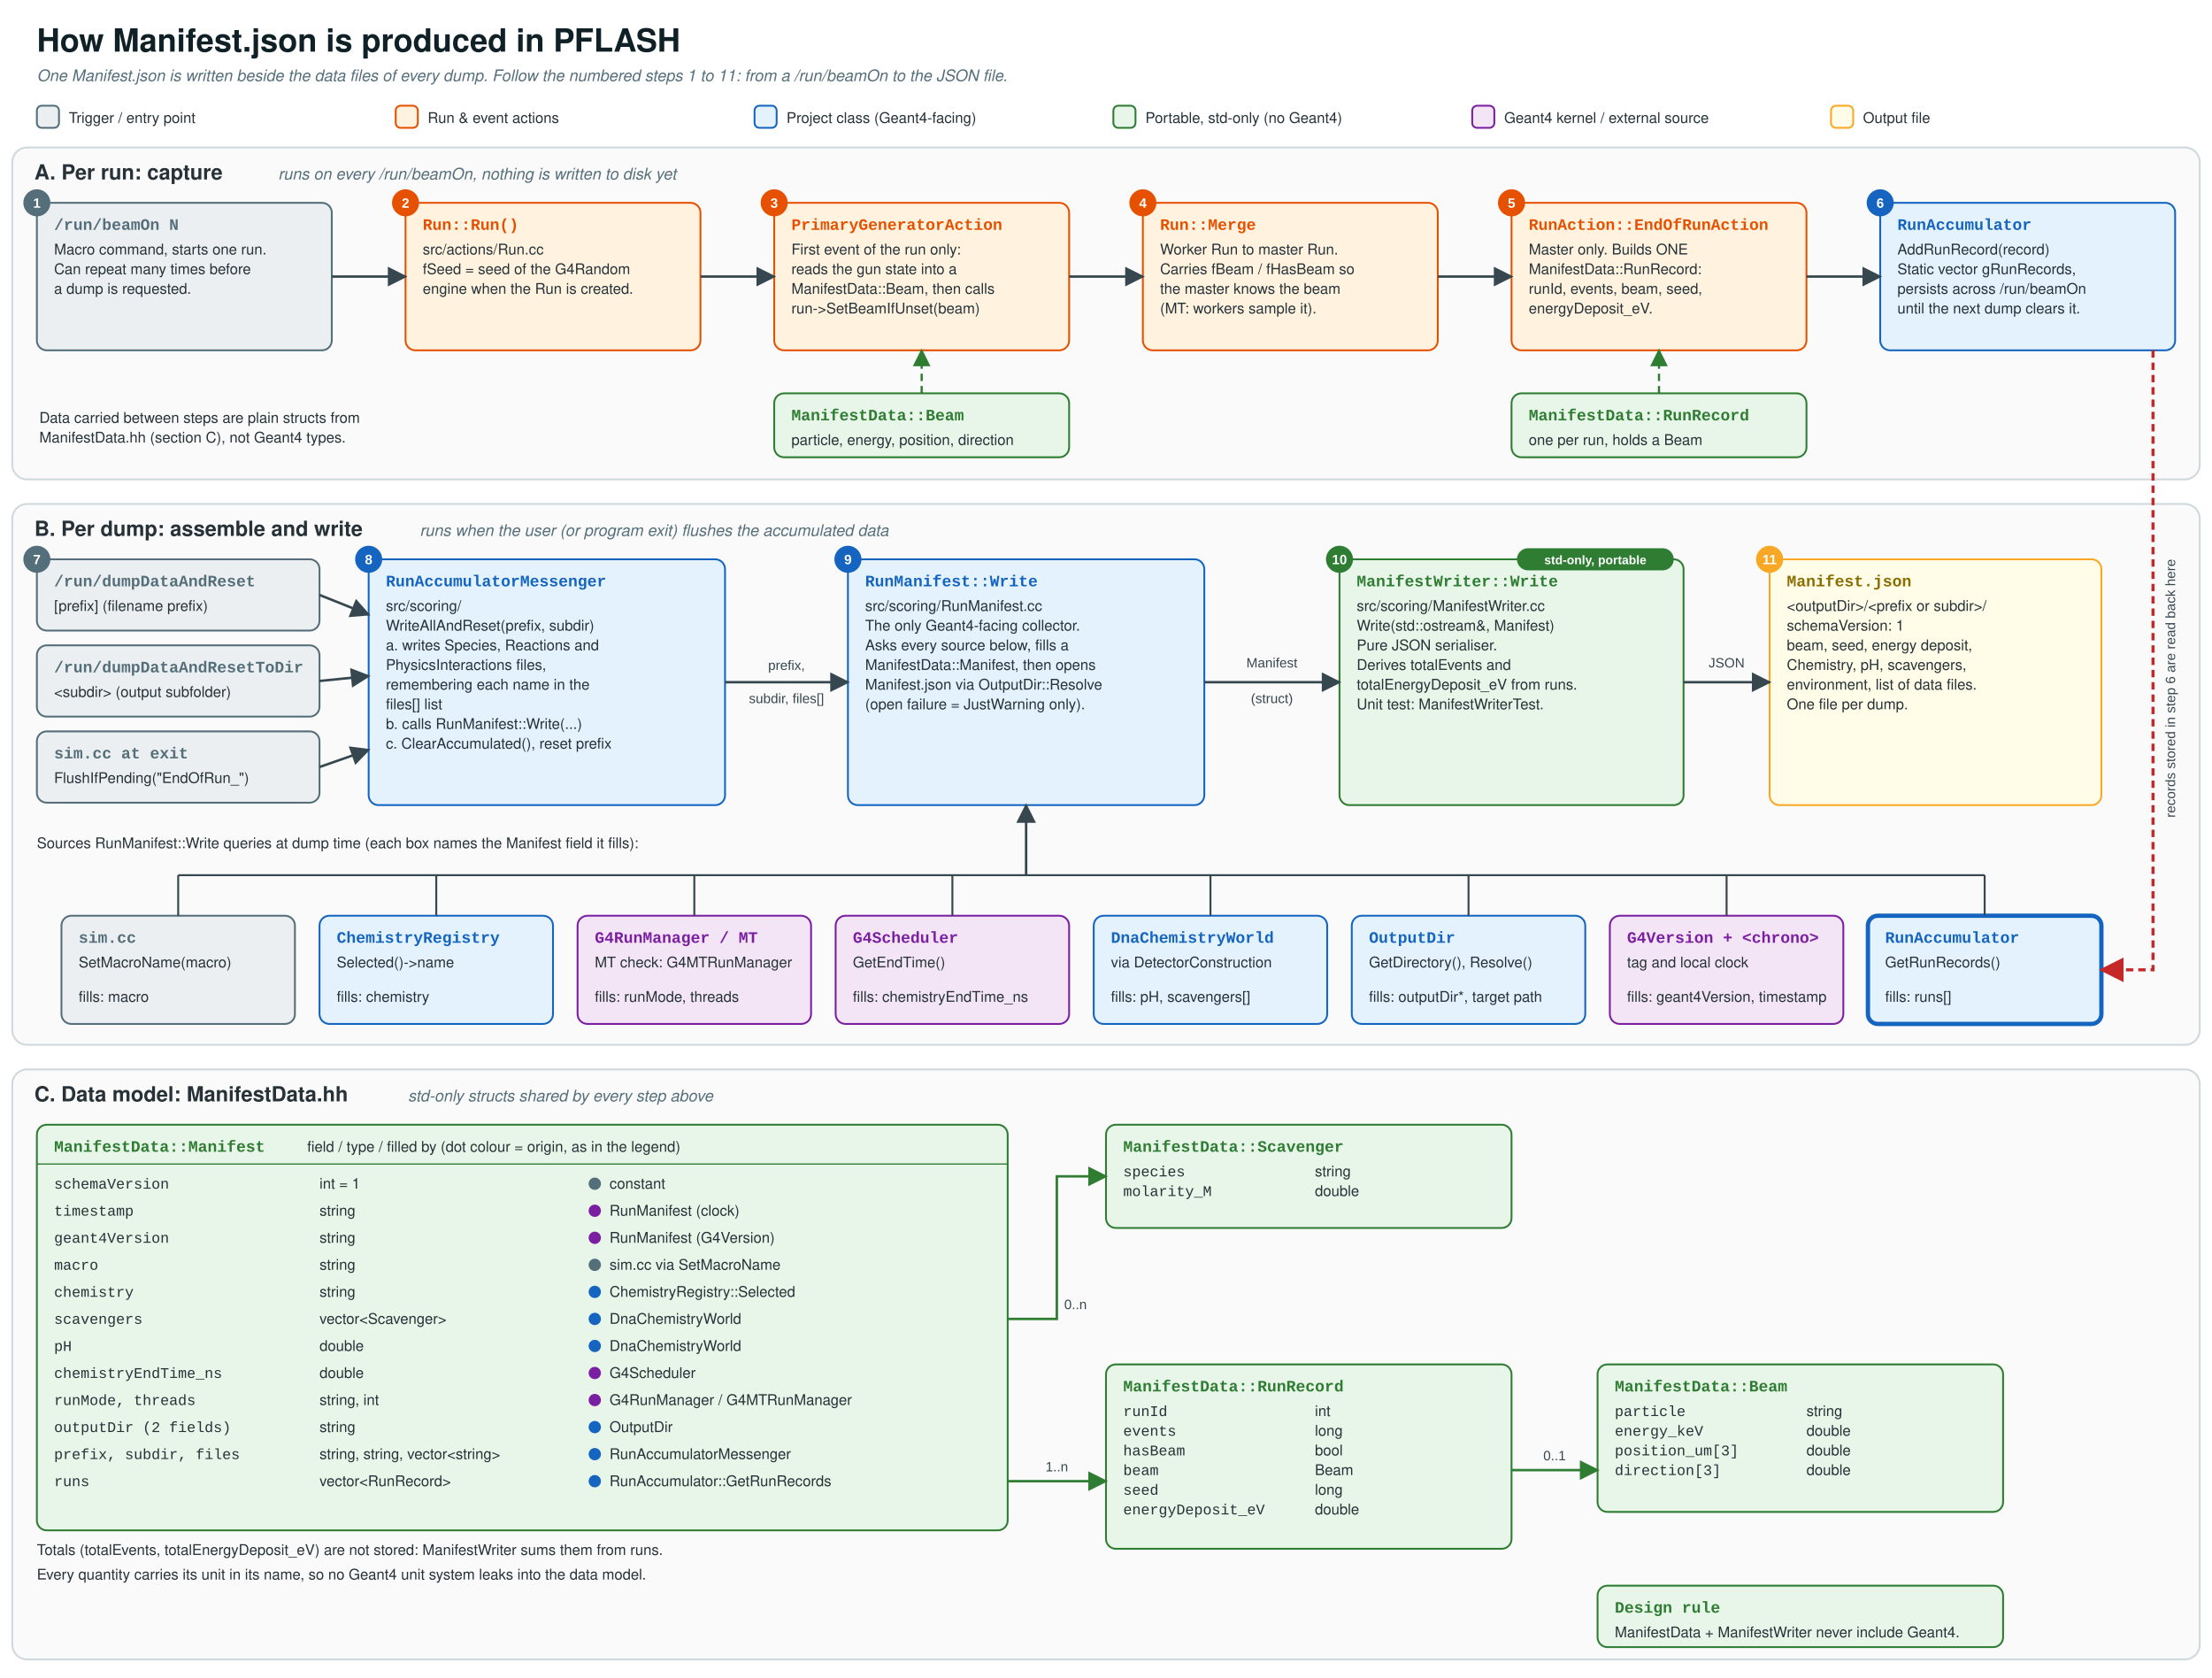
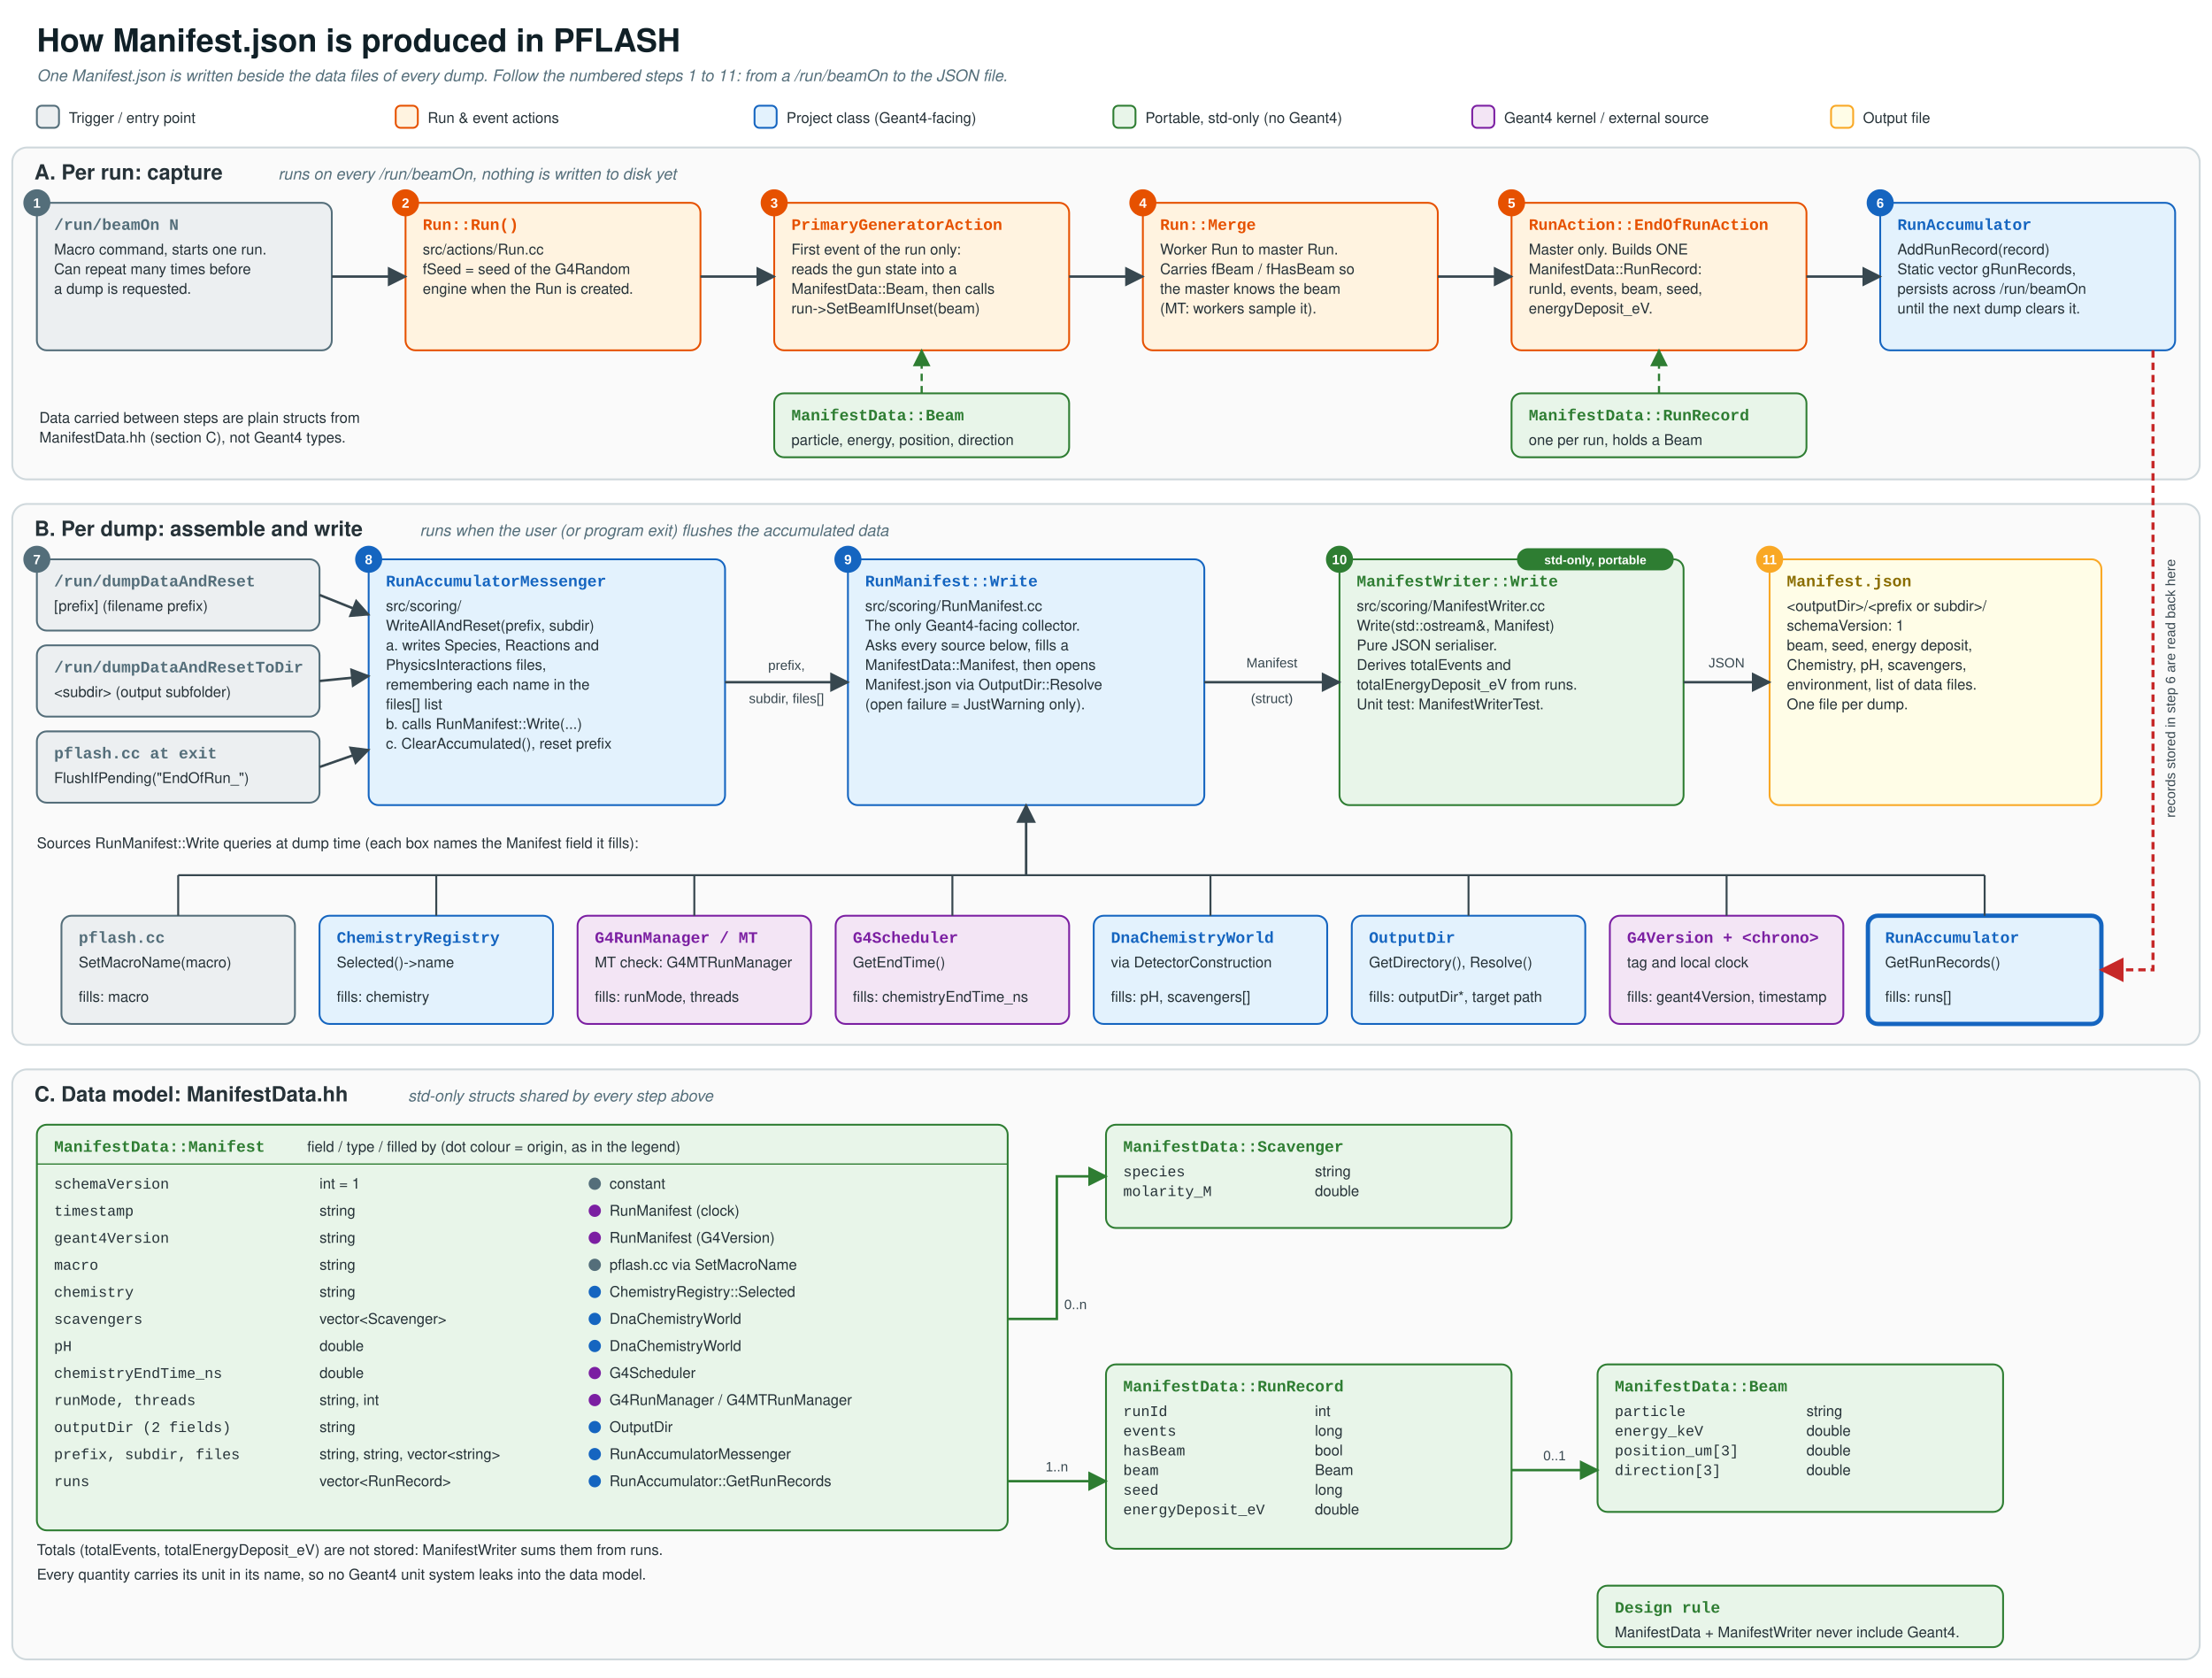
<svg xmlns="http://www.w3.org/2000/svg" viewBox="0 0 1800 1365" width="1800" height="1365" font-family="Segoe UI, Helvetica, Arial, sans-serif">
  <defs>
    <marker id="m1" viewBox="0 0 10 10" refX="9" refY="5" markerWidth="8" markerHeight="8" orient="auto">
      <path d="M0,0 L10,5 L0,10 z" fill="#37474f" />
    </marker>
    <marker id="m2" viewBox="0 0 10 10" refX="9" refY="5" markerWidth="8" markerHeight="8" orient="auto">
      <path d="M0,0 L10,5 L0,10 z" fill="#c62828" />
    </marker>
    <marker id="m3" viewBox="0 0 10 10" refX="9" refY="5" markerWidth="8" markerHeight="8" orient="auto">
      <path d="M0,0 L10,5 L0,10 z" fill="#2e7d32" />
    </marker>
    <style>
.t{font:700 13px Consolas,"Courier New",monospace}
.d{font:12px "Segoe UI",Helvetica,Arial,sans-serif;fill:#263238}
.m{font:12px Consolas,"Courier New",monospace;fill:#263238}
.n{font:700 11px "Segoe UI",Arial,sans-serif;fill:#fff;text-anchor:middle}
.b{font:700 10px "Segoe UI",Arial,sans-serif;fill:#fff;text-anchor:middle}
.h{font:700 17px "Segoe UI",Helvetica,Arial,sans-serif;fill:#263238}
.sub{font:italic 13px "Segoe UI",Helvetica,Arial,sans-serif;fill:#546e7a}
.lab{font:11px "Segoe UI",Arial,sans-serif;fill:#37474f}
.ttl{font:700 26px "Segoe UI",Helvetica,Arial,sans-serif;fill:#102027}
</style>
  </defs>
  <rect width="100%" height="100%" fill="#ffffff" />
  <text x="30" y="42" class="ttl" text-anchor="start">How Manifest.json is produced in PFLASH</text>
  <text x="30" y="66" class="sub" text-anchor="start">One Manifest.json is written beside the data files of every dump. Follow the numbered steps 1 to 11: from a /run/beamOn to the JSON file.</text>
  <rect x="30" y="86" width="18" height="18" rx="4" fill="#eceff1" stroke="#546e7a" stroke-width="1.5" />
  <text x="56" y="100" class="d" text-anchor="start">Trigger / entry point</text>
  <rect x="322" y="86" width="18" height="18" rx="4" fill="#fff3e0" stroke="#e65100" stroke-width="1.5" />
  <text x="348" y="100" class="d" text-anchor="start">Run &amp; event actions</text>
  <rect x="614" y="86" width="18" height="18" rx="4" fill="#e3f2fd" stroke="#1565c0" stroke-width="1.5" />
  <text x="640" y="100" class="d" text-anchor="start">Project class (Geant4-facing)</text>
  <rect x="906" y="86" width="18" height="18" rx="4" fill="#e8f5e9" stroke="#2e7d32" stroke-width="1.5" />
  <text x="932" y="100" class="d" text-anchor="start">Portable, std-only (no Geant4)</text>
  <rect x="1198" y="86" width="18" height="18" rx="4" fill="#f3e5f5" stroke="#7b1fa2" stroke-width="1.5" />
  <text x="1224" y="100" class="d" text-anchor="start">Geant4 kernel / external source</text>
  <rect x="1490" y="86" width="18" height="18" rx="4" fill="#fffde7" stroke="#f9a825" stroke-width="1.5" />
  <text x="1516" y="100" class="d" text-anchor="start">Output file</text>
  <rect x="10" y="120" width="1780" height="270" rx="12" fill="#fafafa" stroke="#cfd8dc" stroke-width="1.5" />
  <text x="28" y="146" class="h" text-anchor="start">A. Per run: capture</text>
  <text x="226.4" y="146" class="sub" text-anchor="start">runs on every /run/beamOn, nothing is written to disk yet</text>
  <rect x="30" y="165" width="240" height="120" rx="8" fill="#eceff1" stroke="#546e7a" stroke-width="1.5" />
  <text x="44" y="187" class="t" fill="#546e7a">/run/beamOn N</text>
  <text x="44" y="207" class="d">Macro command, starts one run.</text>
  <text x="44" y="223" class="d">Can repeat many times before</text>
  <text x="44" y="239" class="d">a dump is requested.</text>
  <circle cx="30" cy="165" r="11" fill="#546e7a" />
  <text x="30" y="169" class="n">1</text>
  <rect x="330" y="165" width="240" height="120" rx="8" fill="#fff3e0" stroke="#e65100" stroke-width="1.5" />
  <text x="344" y="187" class="t" fill="#e65100">Run::Run()</text>
  <text x="344" y="207" class="d">src/actions/Run.cc</text>
  <text x="344" y="223" class="d">fSeed = seed of the G4Random</text>
  <text x="344" y="239" class="d">engine when the Run is created.</text>
  <circle cx="330" cy="165" r="11" fill="#e65100" />
  <text x="330" y="169" class="n">2</text>
  <rect x="630" y="165" width="240" height="120" rx="8" fill="#fff3e0" stroke="#e65100" stroke-width="1.5" />
  <text x="644" y="187" class="t" fill="#e65100">PrimaryGeneratorAction</text>
  <text x="644" y="207" class="d">First event of the run only:</text>
  <text x="644" y="223" class="d">reads the gun state into a</text>
  <text x="644" y="239" class="d">ManifestData::Beam, then calls</text>
  <text x="644" y="255" class="d">run-&gt;SetBeamIfUnset(beam)</text>
  <circle cx="630" cy="165" r="11" fill="#e65100" />
  <text x="630" y="169" class="n">3</text>
  <rect x="930" y="165" width="240" height="120" rx="8" fill="#fff3e0" stroke="#e65100" stroke-width="1.5" />
  <text x="944" y="187" class="t" fill="#e65100">Run::Merge</text>
  <text x="944" y="207" class="d">Worker Run to master Run.</text>
  <text x="944" y="223" class="d">Carries fBeam / fHasBeam so</text>
  <text x="944" y="239" class="d">the master knows the beam</text>
  <text x="944" y="255" class="d">(MT: workers sample it).</text>
  <circle cx="930" cy="165" r="11" fill="#e65100" />
  <text x="930" y="169" class="n">4</text>
  <rect x="1230" y="165" width="240" height="120" rx="8" fill="#fff3e0" stroke="#e65100" stroke-width="1.5" />
  <text x="1244" y="187" class="t" fill="#e65100">RunAction::EndOfRunAction</text>
  <text x="1244" y="207" class="d">Master only. Builds ONE</text>
  <text x="1244" y="223" class="d">ManifestData::RunRecord:</text>
  <text x="1244" y="239" class="d">runId, events, beam, seed,</text>
  <text x="1244" y="255" class="d">energyDeposit_eV.</text>
  <circle cx="1230" cy="165" r="11" fill="#e65100" />
  <text x="1230" y="169" class="n">5</text>
  <rect x="1530" y="165" width="240" height="120" rx="8" fill="#e3f2fd" stroke="#1565c0" stroke-width="1.5" />
  <text x="1544" y="187" class="t" fill="#1565c0">RunAccumulator</text>
  <text x="1544" y="207" class="d">AddRunRecord(record)</text>
  <text x="1544" y="223" class="d">Static vector gRunRecords,</text>
  <text x="1544" y="239" class="d">persists across /run/beamOn</text>
  <text x="1544" y="255" class="d">until the next dump clears it.</text>
  <circle cx="1530" cy="165" r="11" fill="#1565c0" />
  <text x="1530" y="169" class="n">6</text>
  <path d="M270,225 L330,225" fill="none" stroke="#37474f" stroke-width="2" marker-end="url(#m1)" />
  <path d="M570,225 L630,225" fill="none" stroke="#37474f" stroke-width="2" marker-end="url(#m1)" />
  <path d="M870,225 L930,225" fill="none" stroke="#37474f" stroke-width="2" marker-end="url(#m1)" />
  <path d="M1170,225 L1230,225" fill="none" stroke="#37474f" stroke-width="2" marker-end="url(#m1)" />
  <path d="M1470,225 L1530,225" fill="none" stroke="#37474f" stroke-width="2" marker-end="url(#m1)" />
  <rect x="630" y="320" width="240" height="52" rx="8" fill="#e8f5e9" stroke="#2e7d32" stroke-width="1.5" />
  <text x="644" y="342" class="t" fill="#2e7d32">ManifestData::Beam</text>
  <text x="644" y="362" class="d">particle, energy, position, direction</text>
  <path d="M750.0,320 L750.0,285" fill="none" stroke="#2e7d32" stroke-width="1.8" stroke-dasharray="6 4" marker-end="url(#m3)" />
  <rect x="1230" y="320" width="240" height="52" rx="8" fill="#e8f5e9" stroke="#2e7d32" stroke-width="1.5" />
  <text x="1244" y="342" class="t" fill="#2e7d32">ManifestData::RunRecord</text>
  <text x="1244" y="362" class="d">one per run, holds a Beam</text>
  <path d="M1350.0,320 L1350.0,285" fill="none" stroke="#2e7d32" stroke-width="1.8" stroke-dasharray="6 4" marker-end="url(#m3)" />
  <text x="32" y="344" class="d" text-anchor="start">Data carried between steps are plain structs from</text>
  <text x="32" y="360" class="d" text-anchor="start">ManifestData.hh (section C), not Geant4 types.</text>
  <rect x="10" y="410" width="1780" height="440" rx="12" fill="#fafafa" stroke="#cfd8dc" stroke-width="1.5" />
  <text x="28" y="436" class="h" text-anchor="start">B. Per dump: assemble and write</text>
  <text x="341.6" y="436" class="sub" text-anchor="start">runs when the user (or program exit) flushes the accumulated data</text>
  <rect x="30" y="455" width="230" height="58" rx="8" fill="#eceff1" stroke="#546e7a" stroke-width="1.5" />
  <text x="44" y="477" class="t" fill="#546e7a">/run/dumpDataAndReset</text>
  <text x="44" y="497" class="d">[prefix]  (filename prefix)</text>
  <circle cx="30" cy="455" r="11" fill="#546e7a" />
  <text x="30" y="459" class="n">7</text>
  <rect x="30" y="525" width="230" height="58" rx="8" fill="#eceff1" stroke="#546e7a" stroke-width="1.5" />
  <text x="44" y="547" class="t" fill="#546e7a">/run/dumpDataAndResetToDir</text>
  <text x="44" y="567" class="d">&lt;subdir&gt;  (output subfolder)</text>
  <rect x="30" y="595" width="230" height="58" rx="8" fill="#eceff1" stroke="#546e7a" stroke-width="1.5" />
-   <text x="44" y="617" class="t" fill="#546e7a">sim.cc at exit</text>
+   <text x="44" y="617" class="t" fill="#546e7a">pflash.cc at exit</text>
  <text x="44" y="637" class="d">FlushIfPending("EndOfRun_")</text>
  <rect x="300" y="455" width="290" height="200" rx="8" fill="#e3f2fd" stroke="#1565c0" stroke-width="1.5" />
  <text x="314" y="477" class="t" fill="#1565c0">RunAccumulatorMessenger</text>
  <text x="314" y="497" class="d">src/scoring/</text>
  <text x="314" y="513" class="d">WriteAllAndReset(prefix, subdir)</text>
  <text x="314" y="529" class="d">a. writes Species, Reactions and</text>
  <text x="314" y="545" class="d">   PhysicsInteractions files,</text>
  <text x="314" y="561" class="d">   remembering each name in the</text>
  <text x="314" y="577" class="d">   files[] list</text>
  <text x="314" y="593" class="d">b. calls RunManifest::Write(...)</text>
  <text x="314" y="609" class="d">c. ClearAccumulated(), reset prefix</text>
  <circle cx="300" cy="455" r="11" fill="#1565c0" />
  <text x="300" y="459" class="n">8</text>
  <rect x="690" y="455" width="290" height="200" rx="8" fill="#e3f2fd" stroke="#1565c0" stroke-width="1.5" />
  <text x="704" y="477" class="t" fill="#1565c0">RunManifest::Write</text>
  <text x="704" y="497" class="d">src/scoring/RunManifest.cc</text>
  <text x="704" y="513" class="d">The only Geant4-facing collector.</text>
  <text x="704" y="529" class="d">Asks every source below, fills a</text>
  <text x="704" y="545" class="d">ManifestData::Manifest, then opens</text>
  <text x="704" y="561" class="d">Manifest.json via OutputDir::Resolve</text>
  <text x="704" y="577" class="d">(open failure = JustWarning only).</text>
  <circle cx="690" cy="455" r="11" fill="#1565c0" />
  <text x="690" y="459" class="n">9</text>
  <rect x="1090" y="455" width="280" height="200" rx="8" fill="#e8f5e9" stroke="#2e7d32" stroke-width="1.5" />
  <text x="1104" y="477" class="t" fill="#2e7d32">ManifestWriter::Write</text>
  <text x="1104" y="497" class="d">src/scoring/ManifestWriter.cc</text>
  <text x="1104" y="513" class="d">Write(std::ostream&amp;, Manifest)</text>
  <text x="1104" y="529" class="d">Pure JSON serialiser.</text>
  <text x="1104" y="545" class="d">Derives totalEvents and</text>
  <text x="1104" y="561" class="d">totalEnergyDeposit_eV from runs.</text>
  <text x="1104" y="577" class="d">Unit test: ManifestWriterTest.</text>
  <circle cx="1090" cy="455" r="11" fill="#2e7d32" />
  <text x="1090" y="459" class="n">10</text>
  <rect x="1234.4" y="446" width="127.6" height="18" rx="9" fill="#2e7d32" />
  <text x="1298.2" y="459" class="b">std-only, portable</text>
  <rect x="1440" y="455" width="270" height="200" rx="8" fill="#fffde7" stroke="#f9a825" stroke-width="1.5" />
  <text x="1454" y="477" class="t" fill="#8a6d00">Manifest.json</text>
  <text x="1454" y="497" class="d">&lt;outputDir&gt;/&lt;prefix or subdir&gt;/</text>
  <text x="1454" y="513" class="d">schemaVersion: 1</text>
  <text x="1454" y="529" class="d">beam, seed, energy deposit,</text>
  <text x="1454" y="545" class="d">Chemistry, pH, scavengers,</text>
  <text x="1454" y="561" class="d">environment, list of data files.</text>
  <text x="1454" y="577" class="d">One file per dump.</text>
  <circle cx="1440" cy="455" r="11" fill="#f9a825" />
  <text x="1440" y="459" class="n">11</text>
  <path d="M260,484 L300,500" fill="none" stroke="#37474f" stroke-width="2" marker-end="url(#m1)" />
  <path d="M260,554 L300,550" fill="none" stroke="#37474f" stroke-width="2" marker-end="url(#m1)" />
  <path d="M260,624 L300,610" fill="none" stroke="#37474f" stroke-width="2" marker-end="url(#m1)" />
  <path d="M590,555 L690,555" fill="none" stroke="#37474f" stroke-width="2" marker-end="url(#m1)" />
  <text x="640" y="545" class="lab" text-anchor="middle">prefix,</text>
  <text x="640" y="572" class="lab" text-anchor="middle">subdir, files[]</text>
  <path d="M980,555 L1090,555" fill="none" stroke="#37474f" stroke-width="2" marker-end="url(#m1)" />
  <text x="1035" y="543" class="lab" text-anchor="middle">Manifest</text>
  <text x="1035" y="572" class="lab" text-anchor="middle">(struct)</text>
  <path d="M1370,555 L1440,555" fill="none" stroke="#37474f" stroke-width="2" marker-end="url(#m1)" />
  <text x="1405" y="543" class="lab" text-anchor="middle">JSON</text>
  <text x="30" y="690" class="d" text-anchor="start" font-weight="700">Sources RunManifest::Write queries at dump time (each box names the Manifest field it fills):</text>
  <rect x="50" y="745" width="190" height="88" rx="8" fill="#eceff1" stroke="#546e7a" stroke-width="1.5" />
-   <text x="64" y="767" class="t" fill="#546e7a">sim.cc</text>
+   <text x="64" y="767" class="t" fill="#546e7a">pflash.cc</text>
  <text x="64" y="787" class="d">SetMacroName(macro)</text>
  <text x="64" y="815" class="d" text-anchor="start" font-weight="700" fill="#546e7a">fills: macro</text>
  <path d="M145,745 L145,712" fill="none" stroke="#37474f" stroke-width="1.6" />
  <rect x="260" y="745" width="190" height="88" rx="8" fill="#e3f2fd" stroke="#1565c0" stroke-width="1.5" />
  <text x="274" y="767" class="t" fill="#1565c0">ChemistryRegistry</text>
  <text x="274" y="787" class="d">Selected()-&gt;name</text>
  <text x="274" y="815" class="d" text-anchor="start" font-weight="700" fill="#1565c0">fills: chemistry</text>
  <path d="M355,745 L355,712" fill="none" stroke="#37474f" stroke-width="1.6" />
  <rect x="470" y="745" width="190" height="88" rx="8" fill="#f3e5f5" stroke="#7b1fa2" stroke-width="1.5" />
  <text x="484" y="767" class="t" fill="#7b1fa2">G4RunManager / MT</text>
  <text x="484" y="787" class="d">MT check: G4MTRunManager</text>
  <text x="484" y="815" class="d" text-anchor="start" font-weight="700" fill="#7b1fa2">fills: runMode, threads</text>
  <path d="M565,745 L565,712" fill="none" stroke="#37474f" stroke-width="1.6" />
  <rect x="680" y="745" width="190" height="88" rx="8" fill="#f3e5f5" stroke="#7b1fa2" stroke-width="1.5" />
  <text x="694" y="767" class="t" fill="#7b1fa2">G4Scheduler</text>
  <text x="694" y="787" class="d">GetEndTime()</text>
  <text x="694" y="815" class="d" text-anchor="start" font-weight="700" fill="#7b1fa2">fills: chemistryEndTime_ns</text>
  <path d="M775,745 L775,712" fill="none" stroke="#37474f" stroke-width="1.6" />
  <rect x="890" y="745" width="190" height="88" rx="8" fill="#e3f2fd" stroke="#1565c0" stroke-width="1.5" />
  <text x="904" y="767" class="t" fill="#1565c0">DnaChemistryWorld</text>
  <text x="904" y="787" class="d">via DetectorConstruction</text>
  <text x="904" y="815" class="d" text-anchor="start" font-weight="700" fill="#1565c0">fills: pH, scavengers[]</text>
  <path d="M985,745 L985,712" fill="none" stroke="#37474f" stroke-width="1.6" />
  <rect x="1100" y="745" width="190" height="88" rx="8" fill="#e3f2fd" stroke="#1565c0" stroke-width="1.5" />
  <text x="1114" y="767" class="t" fill="#1565c0">OutputDir</text>
  <text x="1114" y="787" class="d">GetDirectory(), Resolve()</text>
  <text x="1114" y="815" class="d" text-anchor="start" font-weight="700" fill="#1565c0">fills: outputDir*, target path</text>
  <path d="M1195,745 L1195,712" fill="none" stroke="#37474f" stroke-width="1.6" />
  <rect x="1310" y="745" width="190" height="88" rx="8" fill="#f3e5f5" stroke="#7b1fa2" stroke-width="1.5" />
  <text x="1324" y="767" class="t" fill="#7b1fa2">G4Version + &lt;chrono&gt;</text>
  <text x="1324" y="787" class="d">tag and local clock</text>
  <text x="1324" y="815" class="d" text-anchor="start" font-weight="700" fill="#7b1fa2">fills: geant4Version, timestamp</text>
  <path d="M1405,745 L1405,712" fill="none" stroke="#37474f" stroke-width="1.6" />
  <rect x="1520" y="745" width="190" height="88" rx="8" fill="#e3f2fd" stroke="#1565c0" stroke-width="3.5" />
  <text x="1534" y="767" class="t" fill="#1565c0">RunAccumulator</text>
  <text x="1534" y="787" class="d">GetRunRecords()</text>
  <text x="1534" y="815" class="d" text-anchor="start" font-weight="700" fill="#1565c0">fills: runs[]</text>
  <path d="M1615,745 L1615,712" fill="none" stroke="#37474f" stroke-width="1.6" />
  <path d="M145,712 L1615,712" stroke="#37474f" stroke-width="1.6" fill="none" />
  <path d="M835,712 L835,655" fill="none" stroke="#37474f" stroke-width="2" marker-end="url(#m1)" />
  <path d="M1752,285 L1752,789 L1710,789" fill="none" stroke="#c62828" stroke-width="2.5" stroke-dasharray="6 4" marker-end="url(#m2)" />
  <text transform="translate(1770,560) rotate(-90)" class="lab" text-anchor="middle" fill="#c62828" font-weight="700">records stored in step 6 are read back here</text>
  <rect x="10" y="870" width="1780" height="480" rx="12" fill="#fafafa" stroke="#cfd8dc" stroke-width="1.5" />
  <text x="28" y="896" class="h" text-anchor="start">C. Data model: ManifestData.hh</text>
  <text x="332.0" y="896" class="sub" text-anchor="start">std-only structs shared by every step above</text>
  <rect x="30" y="915" width="790" height="330" rx="8" fill="#e8f5e9" stroke="#2e7d32" stroke-width="1.5" />
  <text x="44" y="937" class="t" text-anchor="start" fill="#2e7d32">ManifestData::Manifest</text>
  <text x="250" y="937" class="d" text-anchor="start">field  /  type  /  filled by (dot colour = origin, as in the legend)</text>
  <line x1="30" y1="947" x2="820" y2="947" stroke="#2e7d32" stroke-width="1" />
  <text x="44" y="967" class="m" text-anchor="start">schemaVersion</text>
  <text x="260" y="967" class="d" text-anchor="start">int = 1</text>
  <circle cx="484" cy="963" r="5" fill="#546e7a" />
  <text x="496" y="967" class="d" text-anchor="start">constant</text>
  <text x="44" y="989" class="m" text-anchor="start">timestamp</text>
  <text x="260" y="989" class="d" text-anchor="start">string</text>
  <circle cx="484" cy="985" r="5" fill="#7b1fa2" />
  <text x="496" y="989" class="d" text-anchor="start">RunManifest (clock)</text>
  <text x="44" y="1011" class="m" text-anchor="start">geant4Version</text>
  <text x="260" y="1011" class="d" text-anchor="start">string</text>
  <circle cx="484" cy="1007" r="5" fill="#7b1fa2" />
  <text x="496" y="1011" class="d" text-anchor="start">RunManifest (G4Version)</text>
  <text x="44" y="1033" class="m" text-anchor="start">macro</text>
  <text x="260" y="1033" class="d" text-anchor="start">string</text>
  <circle cx="484" cy="1029" r="5" fill="#546e7a" />
-   <text x="496" y="1033" class="d" text-anchor="start">sim.cc via SetMacroName</text>
+   <text x="496" y="1033" class="d" text-anchor="start">pflash.cc via SetMacroName</text>
  <text x="44" y="1055" class="m" text-anchor="start">chemistry</text>
  <text x="260" y="1055" class="d" text-anchor="start">string</text>
  <circle cx="484" cy="1051" r="5" fill="#1565c0" />
  <text x="496" y="1055" class="d" text-anchor="start">ChemistryRegistry::Selected</text>
  <text x="44" y="1077" class="m" text-anchor="start">scavengers</text>
  <text x="260" y="1077" class="d" text-anchor="start">vector&lt;Scavenger&gt;</text>
  <circle cx="484" cy="1073" r="5" fill="#1565c0" />
  <text x="496" y="1077" class="d" text-anchor="start">DnaChemistryWorld</text>
  <text x="44" y="1099" class="m" text-anchor="start">pH</text>
  <text x="260" y="1099" class="d" text-anchor="start">double</text>
  <circle cx="484" cy="1095" r="5" fill="#1565c0" />
  <text x="496" y="1099" class="d" text-anchor="start">DnaChemistryWorld</text>
  <text x="44" y="1121" class="m" text-anchor="start">chemistryEndTime_ns</text>
  <text x="260" y="1121" class="d" text-anchor="start">double</text>
  <circle cx="484" cy="1117" r="5" fill="#7b1fa2" />
  <text x="496" y="1121" class="d" text-anchor="start">G4Scheduler</text>
  <text x="44" y="1143" class="m" text-anchor="start">runMode, threads</text>
  <text x="260" y="1143" class="d" text-anchor="start">string, int</text>
  <circle cx="484" cy="1139" r="5" fill="#7b1fa2" />
  <text x="496" y="1143" class="d" text-anchor="start">G4RunManager / G4MTRunManager</text>
  <text x="44" y="1165" class="m" text-anchor="start">outputDir (2 fields)</text>
  <text x="260" y="1165" class="d" text-anchor="start">string</text>
  <circle cx="484" cy="1161" r="5" fill="#1565c0" />
  <text x="496" y="1165" class="d" text-anchor="start">OutputDir</text>
  <text x="44" y="1187" class="m" text-anchor="start">prefix, subdir, files</text>
  <text x="260" y="1187" class="d" text-anchor="start">string, string, vector&lt;string&gt;</text>
  <circle cx="484" cy="1183" r="5" fill="#1565c0" />
  <text x="496" y="1187" class="d" text-anchor="start">RunAccumulatorMessenger</text>
  <text x="44" y="1209" class="m" text-anchor="start">runs</text>
  <text x="260" y="1209" class="d" text-anchor="start">vector&lt;RunRecord&gt;</text>
  <circle cx="484" cy="1205" r="5" fill="#1565c0" />
  <text x="496" y="1209" class="d" text-anchor="start">RunAccumulator::GetRunRecords</text>
  <rect x="900" y="915" width="330" height="84" rx="8" fill="#e8f5e9" stroke="#2e7d32" stroke-width="1.5" />
  <text x="914" y="937" class="t" fill="#2e7d32">ManifestData::Scavenger</text>
  <text x="914" y="957" class="m" text-anchor="start">species</text>
  <text x="1070" y="957" class="d" text-anchor="start">string</text>
  <text x="914" y="973" class="m" text-anchor="start">molarity_M</text>
  <text x="1070" y="973" class="d" text-anchor="start">double</text>
  <rect x="900" y="1110" width="330" height="150" rx="8" fill="#e8f5e9" stroke="#2e7d32" stroke-width="1.5" />
  <text x="914" y="1132" class="t" fill="#2e7d32">ManifestData::RunRecord</text>
  <text x="914" y="1152" class="m" text-anchor="start">runId</text>
  <text x="1070" y="1152" class="d" text-anchor="start">int</text>
  <text x="914" y="1168" class="m" text-anchor="start">events</text>
  <text x="1070" y="1168" class="d" text-anchor="start">long</text>
  <text x="914" y="1184" class="m" text-anchor="start">hasBeam</text>
  <text x="1070" y="1184" class="d" text-anchor="start">bool</text>
  <text x="914" y="1200" class="m" text-anchor="start">beam</text>
  <text x="1070" y="1200" class="d" text-anchor="start">Beam</text>
  <text x="914" y="1216" class="m" text-anchor="start">seed</text>
  <text x="1070" y="1216" class="d" text-anchor="start">long</text>
  <text x="914" y="1232" class="m" text-anchor="start">energyDeposit_eV</text>
  <text x="1070" y="1232" class="d" text-anchor="start">double</text>
  <rect x="1300" y="1110" width="330" height="120" rx="8" fill="#e8f5e9" stroke="#2e7d32" stroke-width="1.5" />
  <text x="1314" y="1132" class="t" fill="#2e7d32">ManifestData::Beam</text>
  <text x="1314" y="1152" class="m" text-anchor="start">particle</text>
  <text x="1470" y="1152" class="d" text-anchor="start">string</text>
  <text x="1314" y="1168" class="m" text-anchor="start">energy_keV</text>
  <text x="1470" y="1168" class="d" text-anchor="start">double</text>
  <text x="1314" y="1184" class="m" text-anchor="start">position_um[3]</text>
  <text x="1470" y="1184" class="d" text-anchor="start">double</text>
  <text x="1314" y="1200" class="m" text-anchor="start">direction[3]</text>
  <text x="1470" y="1200" class="d" text-anchor="start">double</text>
  <path d="M820,1073 L860,1073 L860,957 L900,957" fill="none" stroke="#2e7d32" stroke-width="2" marker-end="url(#m3)" />
  <text x="866" y="1065" class="lab" text-anchor="start">0..n</text>
  <path d="M820,1205 L900,1205" fill="none" stroke="#2e7d32" stroke-width="2" marker-end="url(#m3)" />
  <text x="860" y="1197" class="lab" text-anchor="middle">1..n</text>
  <path d="M1230,1196 L1300,1196" fill="none" stroke="#2e7d32" stroke-width="2" marker-end="url(#m3)" />
  <text x="1265" y="1188" class="lab" text-anchor="middle">0..1</text>
  <text x="30" y="1265" class="d" text-anchor="start" font-style="italic">Totals (totalEvents, totalEnergyDeposit_eV) are not stored: ManifestWriter sums them from runs.</text>
  <text x="30" y="1285" class="d" text-anchor="start" font-style="italic">Every quantity carries its unit in its name, so no Geant4 unit system leaks into the data model.</text>
  <rect x="1300" y="1290" width="330" height="50" rx="8" fill="#e8f5e9" stroke="#2e7d32" stroke-width="1.5" />
  <text x="1314" y="1312" class="t" fill="#2e7d32">Design rule</text>
  <text x="1314" y="1332" class="d">ManifestData + ManifestWriter never include Geant4.</text>
</svg>
